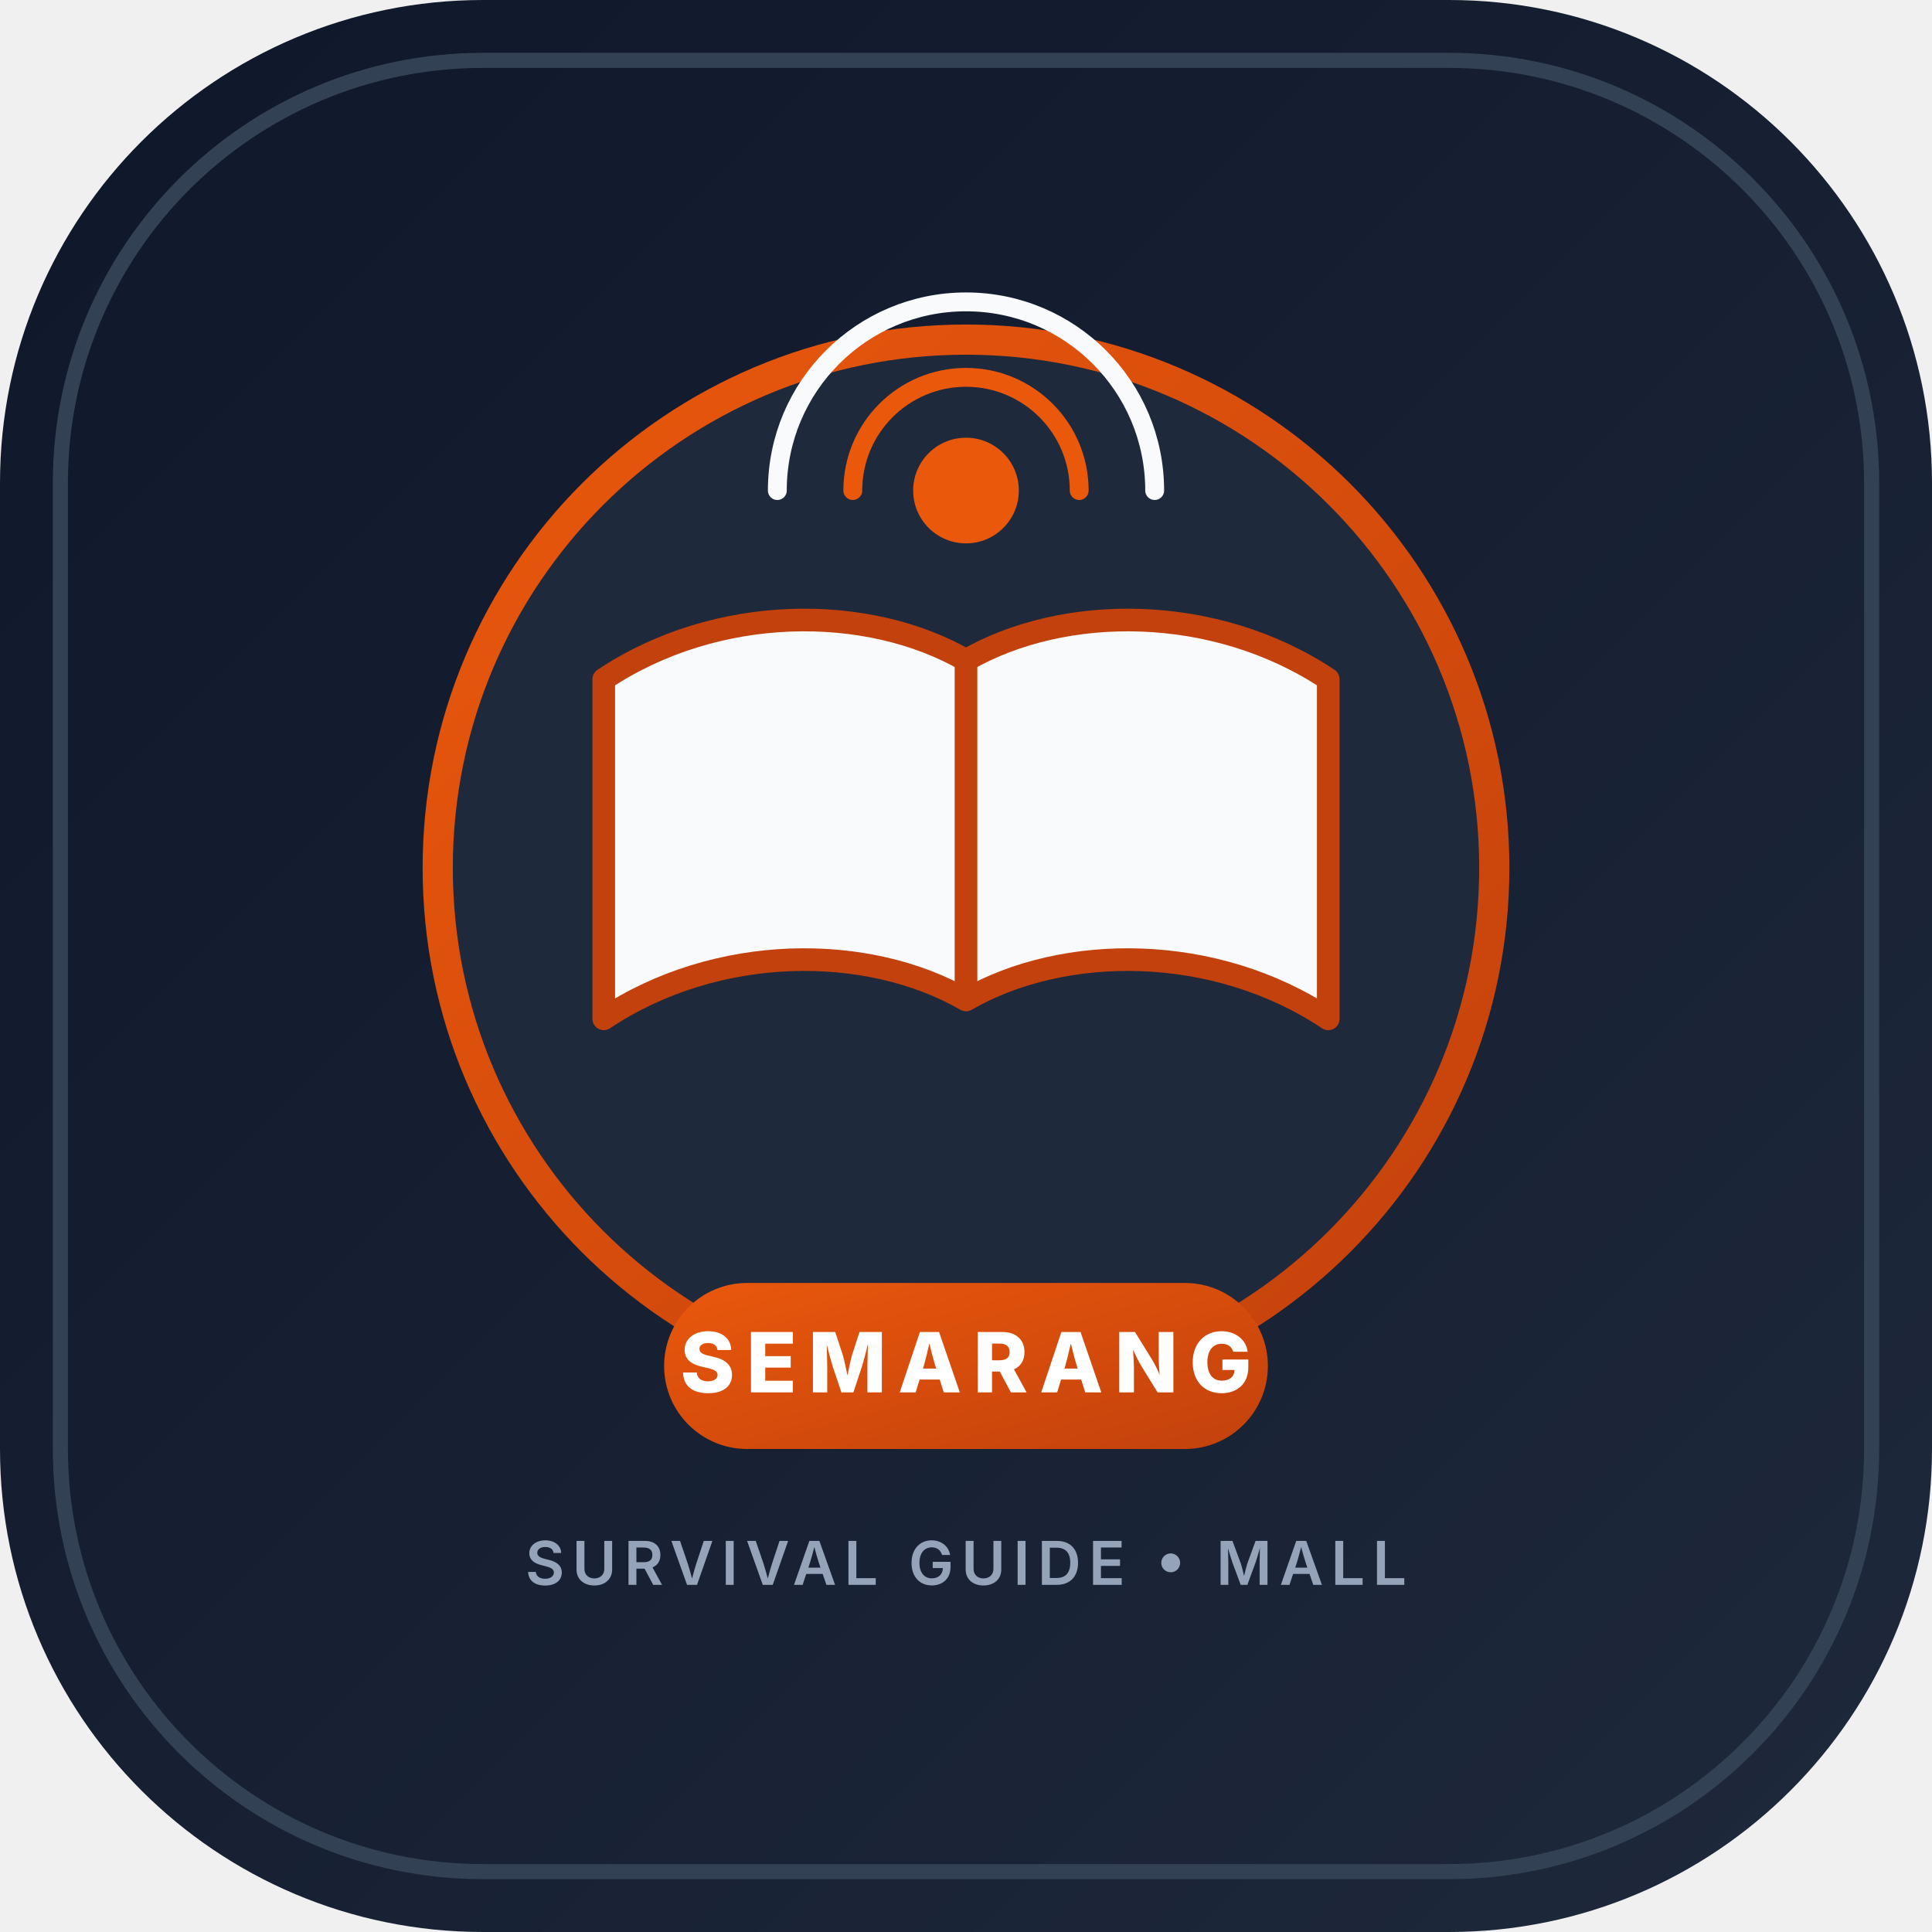
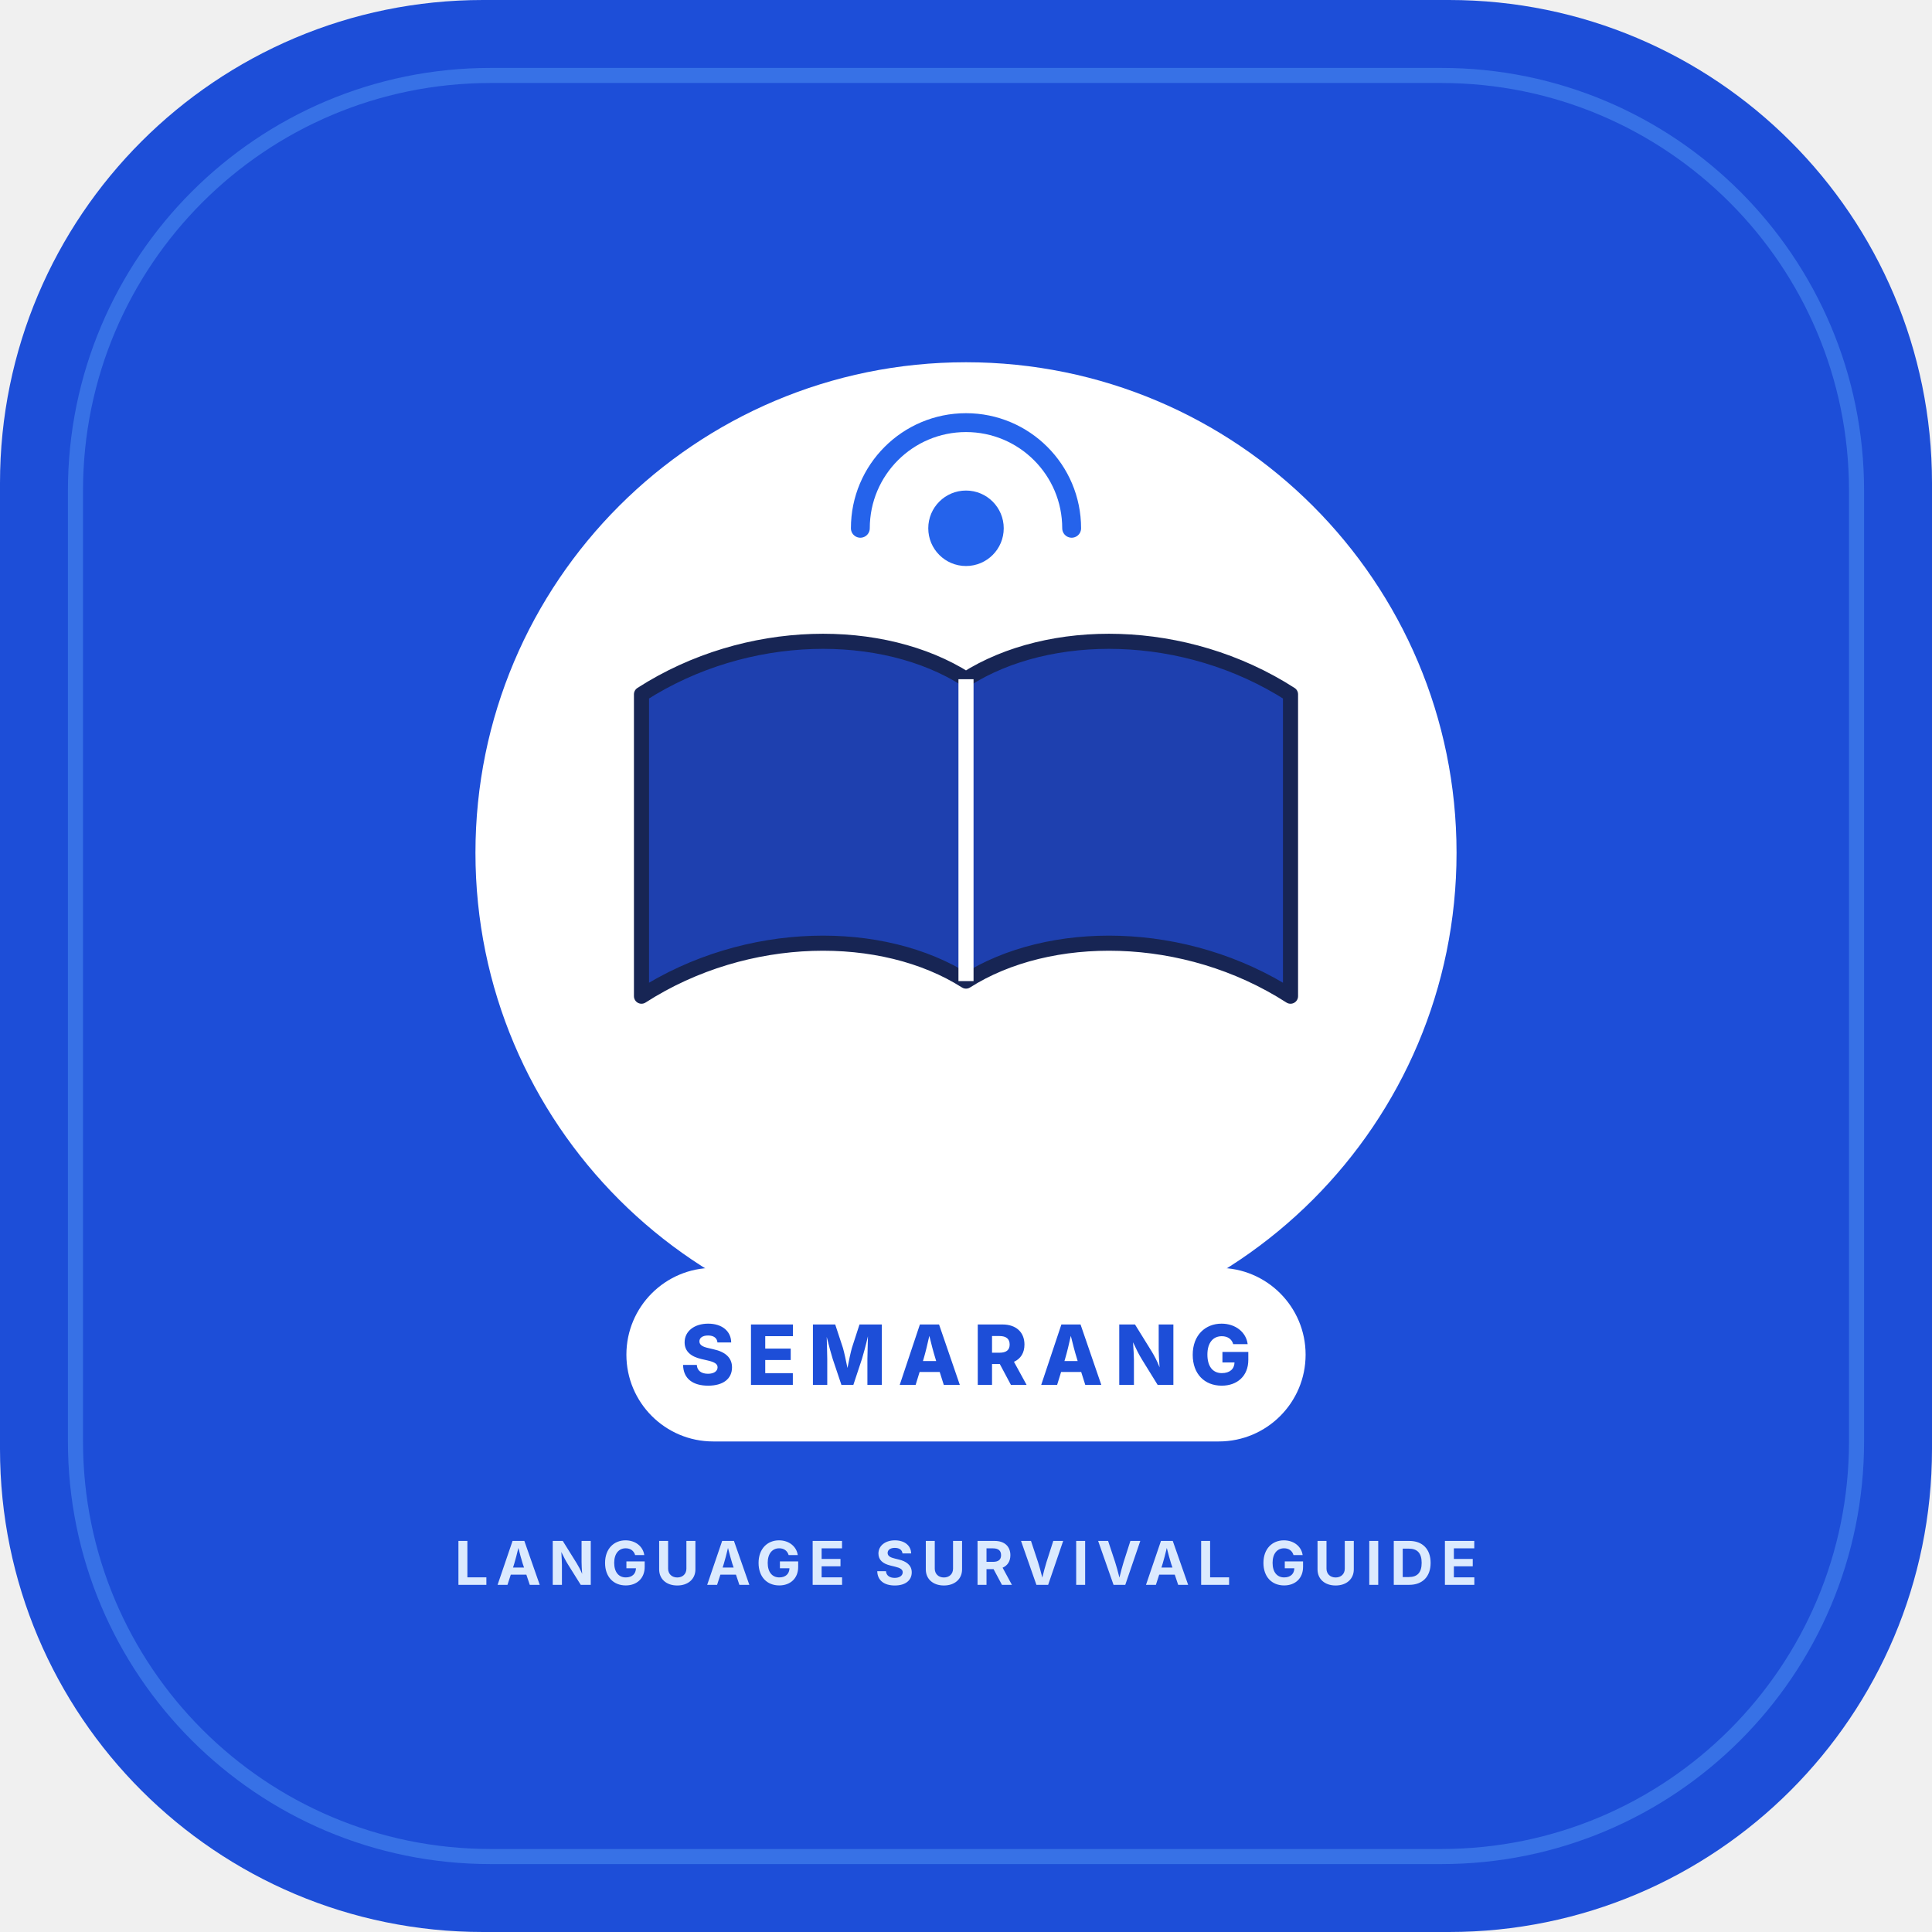
<svg xmlns="http://www.w3.org/2000/svg" viewBox="0 0 512 512" width="512" height="512">
-   <defs>
-     <linearGradient id="bgGrad" x1="0%" y1="0%" x2="100%" y2="100%">
-       <stop offset="0%" stop-color="#0F172A" />
-       <stop offset="100%" stop-color="#1E293B" />
-     </linearGradient>
-     <linearGradient id="accentGrad" x1="0%" y1="0%" x2="100%" y2="100%">
-       <stop offset="0%" stop-color="#EA580C" />
-       <stop offset="100%" stop-color="#C2410C" />
-     </linearGradient>
-   </defs>
-   <rect width="512" height="512" rx="128" fill="url(#bgGrad)" />
-   <rect x="16" y="16" width="480" height="480" rx="112" fill="none" stroke="#334155" stroke-width="4" />
-   <circle cx="256" cy="230" r="140" fill="#1E293B" stroke="url(#accentGrad)" stroke-width="8" />
-   <path d="M160 270 C190 250, 230 250, 256 265 C282 250, 322 250, 352 270 L352 180 C322 160, 282 160, 256 175 C230 160, 190 160, 160 180 Z" fill="#F8FAFC" stroke="#C2410C" stroke-width="6" stroke-linejoin="round" />
-   <path d="M256 175 L256 265" stroke="#C2410C" stroke-width="6" />
-   <circle cx="256" cy="130" r="14" fill="#EA580C" />
-   <path d="M226 130 A 30 30 0 0 1 286 130" fill="none" stroke="#EA580C" stroke-width="5" stroke-linecap="round" />
-   <path d="M206 130 A 50 50 0 0 1 306 130" fill="none" stroke="#F8FAFC" stroke-width="5" stroke-linecap="round" />
-   <rect x="176" y="340" width="160" height="44" rx="22" fill="url(#accentGrad)" />
-   <text x="256" y="369" font-family="system-ui, -apple-system, sans-serif" font-size="22" font-weight="800" fill="#FFFFFF" text-anchor="middle" letter-spacing="3">SEMARANG</text>
-   <text x="256" y="420" font-family="system-ui, -apple-system, sans-serif" font-size="16" font-weight="600" fill="#94A3B8" text-anchor="middle" letter-spacing="2">SURVIVAL GUIDE • MALL</text>
+   <rect width="512" height="512" rx="128" fill="#1D4ED8" />
+   <rect x="20" y="20" width="472" height="472" rx="110" fill="none" stroke="#60A5FA" stroke-width="4" stroke-opacity="0.4" />
+   <circle cx="256" cy="226" r="130" fill="#FFFFFF" />
+   <path d="M170 264 C198 246, 234 246, 256 260 C278 246, 314 246, 342 264 L342 184 C314 166, 278 166, 256 180 C234 166, 198 166, 170 184 Z" fill="#1E40AF" stroke="#172554" stroke-width="4" stroke-linejoin="round" />
+   <path d="M256 180 L256 260" stroke="#FFFFFF" stroke-width="4" />
+   <circle cx="256" cy="140" r="10" fill="#2563EB" />
+   <path d="M228 140 A 28 28 0 0 1 284 140" fill="none" stroke="#2563EB" stroke-width="5" stroke-linecap="round" />
+   <rect x="166" y="336" width="180" height="46" rx="23" fill="#FFFFFF" />
+   <text x="256" y="367" font-family="system-ui, -apple-system, sans-serif" font-size="22" font-weight="800" fill="#1D4ED8" text-anchor="middle" letter-spacing="3">SEMARANG</text>
+   <text x="256" y="420" font-family="system-ui, -apple-system, sans-serif" font-size="16" font-weight="700" fill="#DBEAFE" text-anchor="middle" letter-spacing="2">LANGUAGE SURVIVAL GUIDE</text>
</svg>
